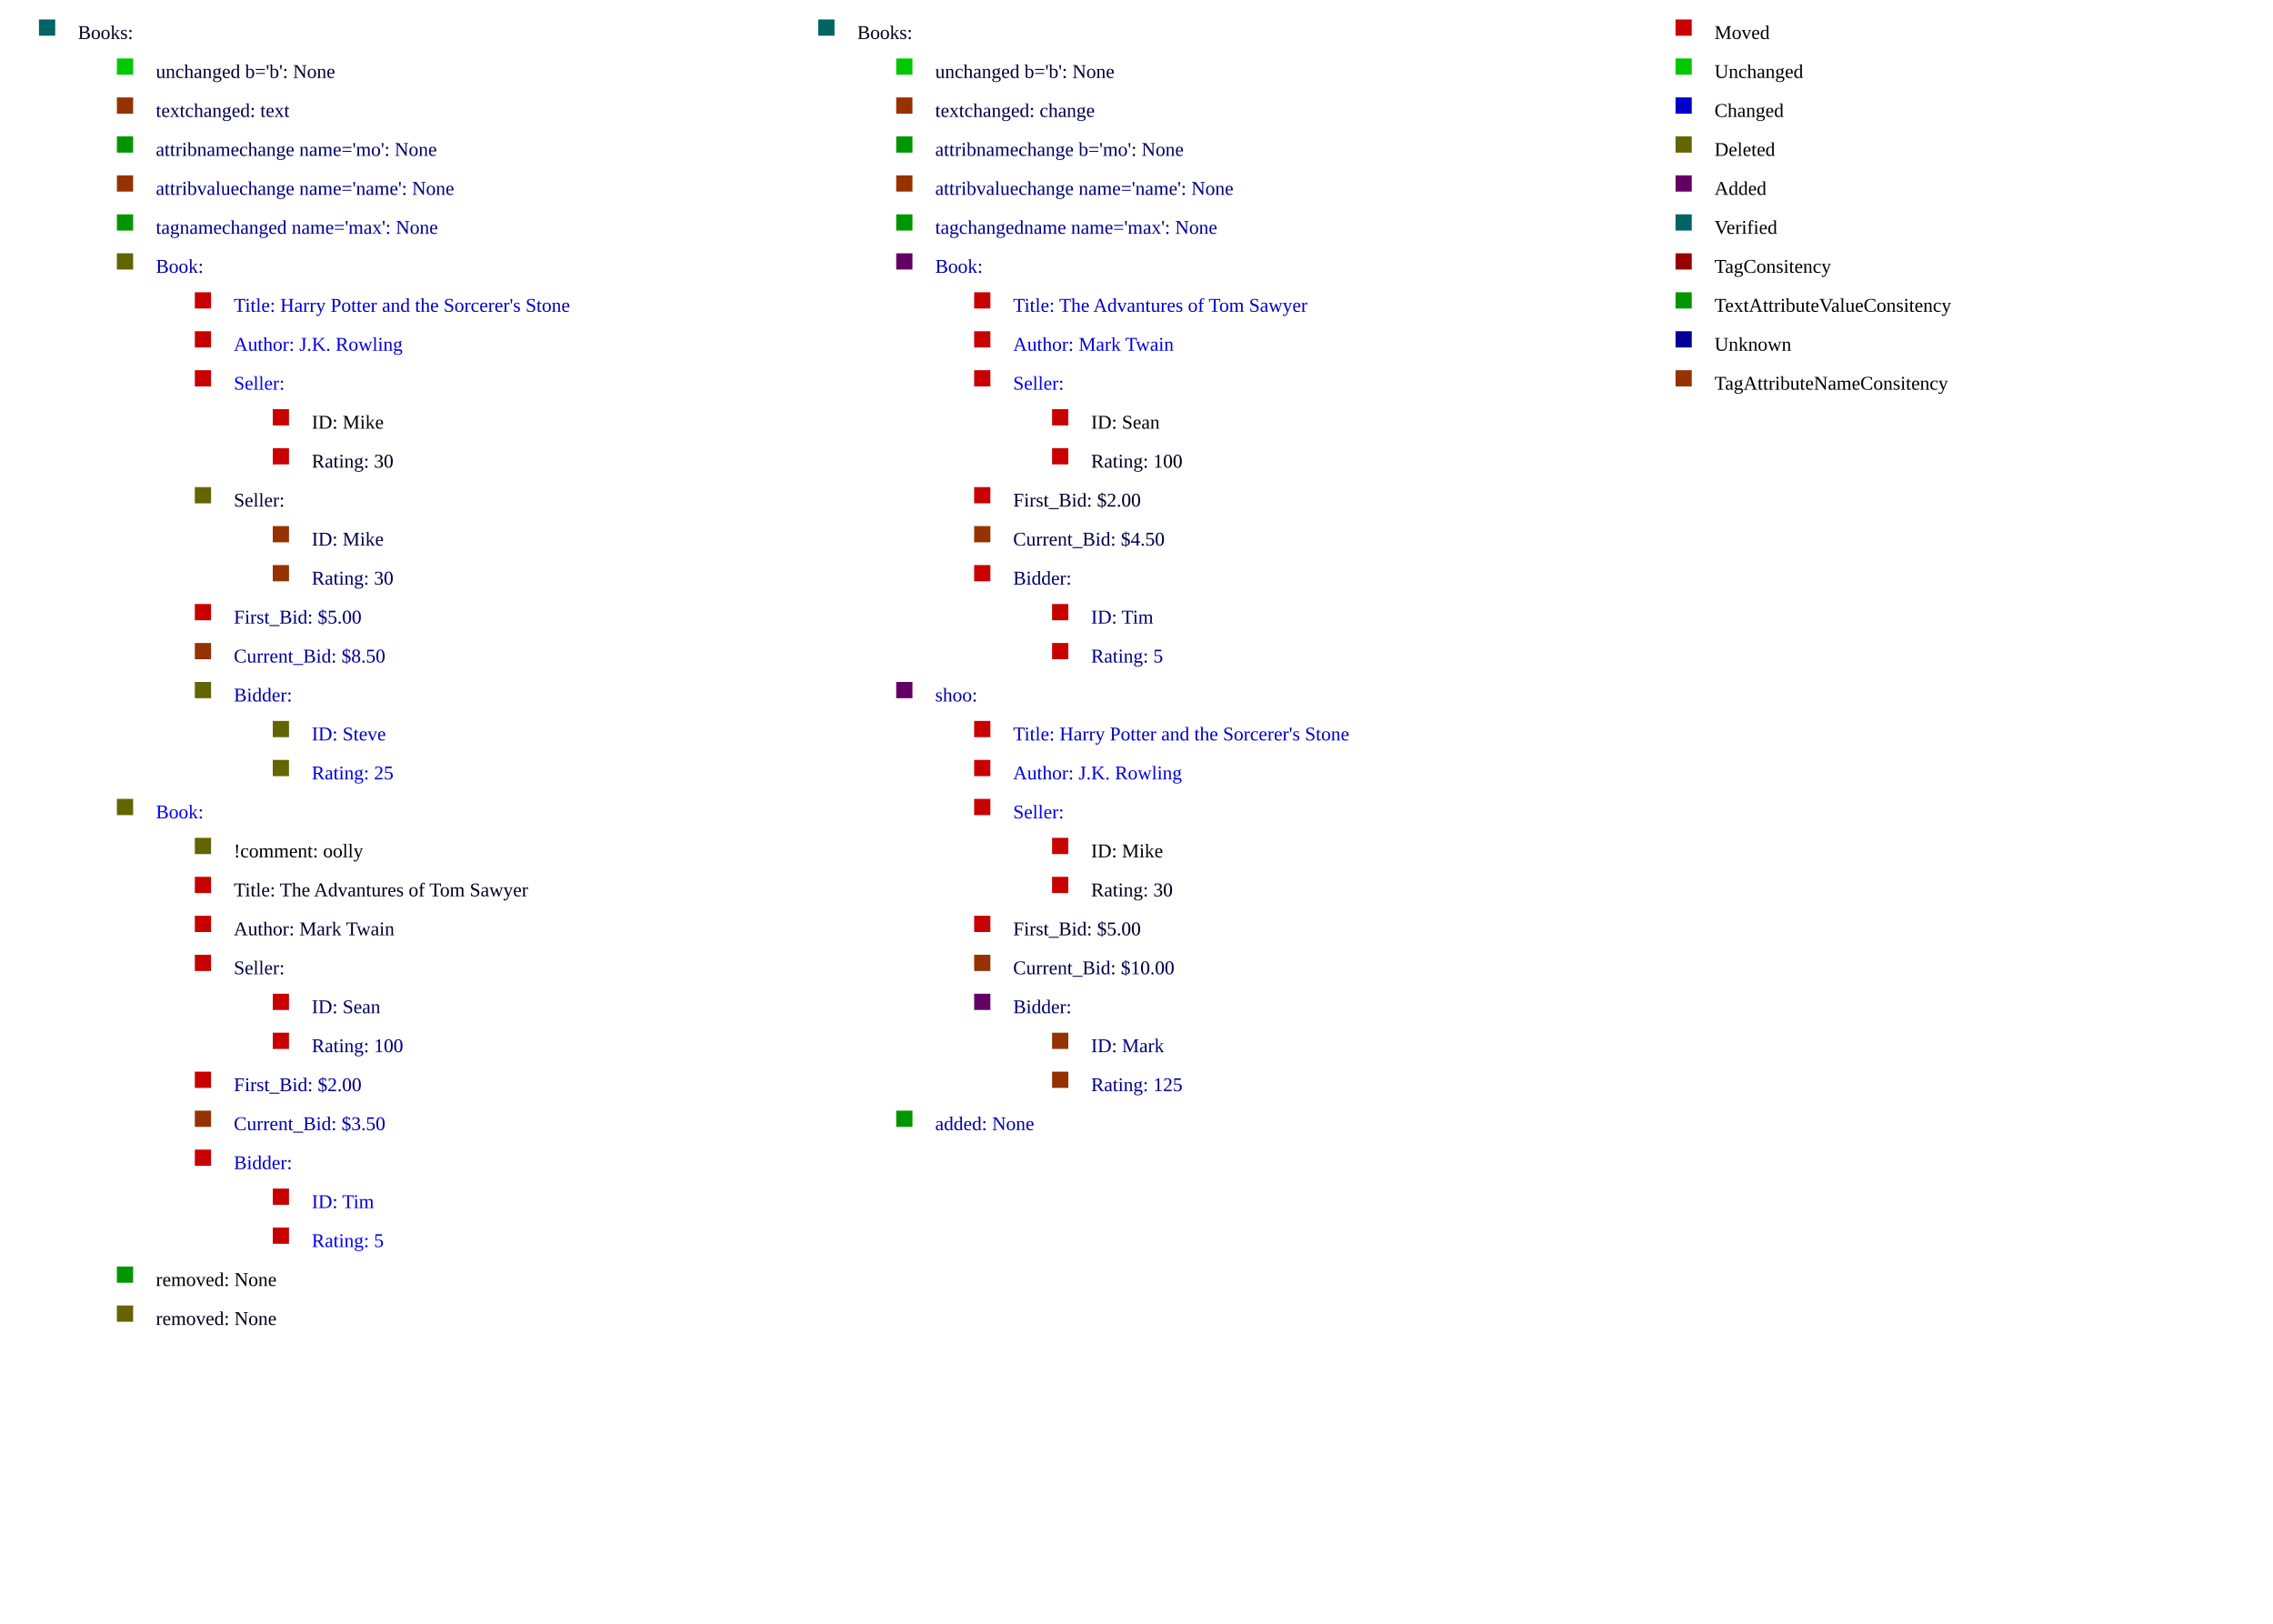
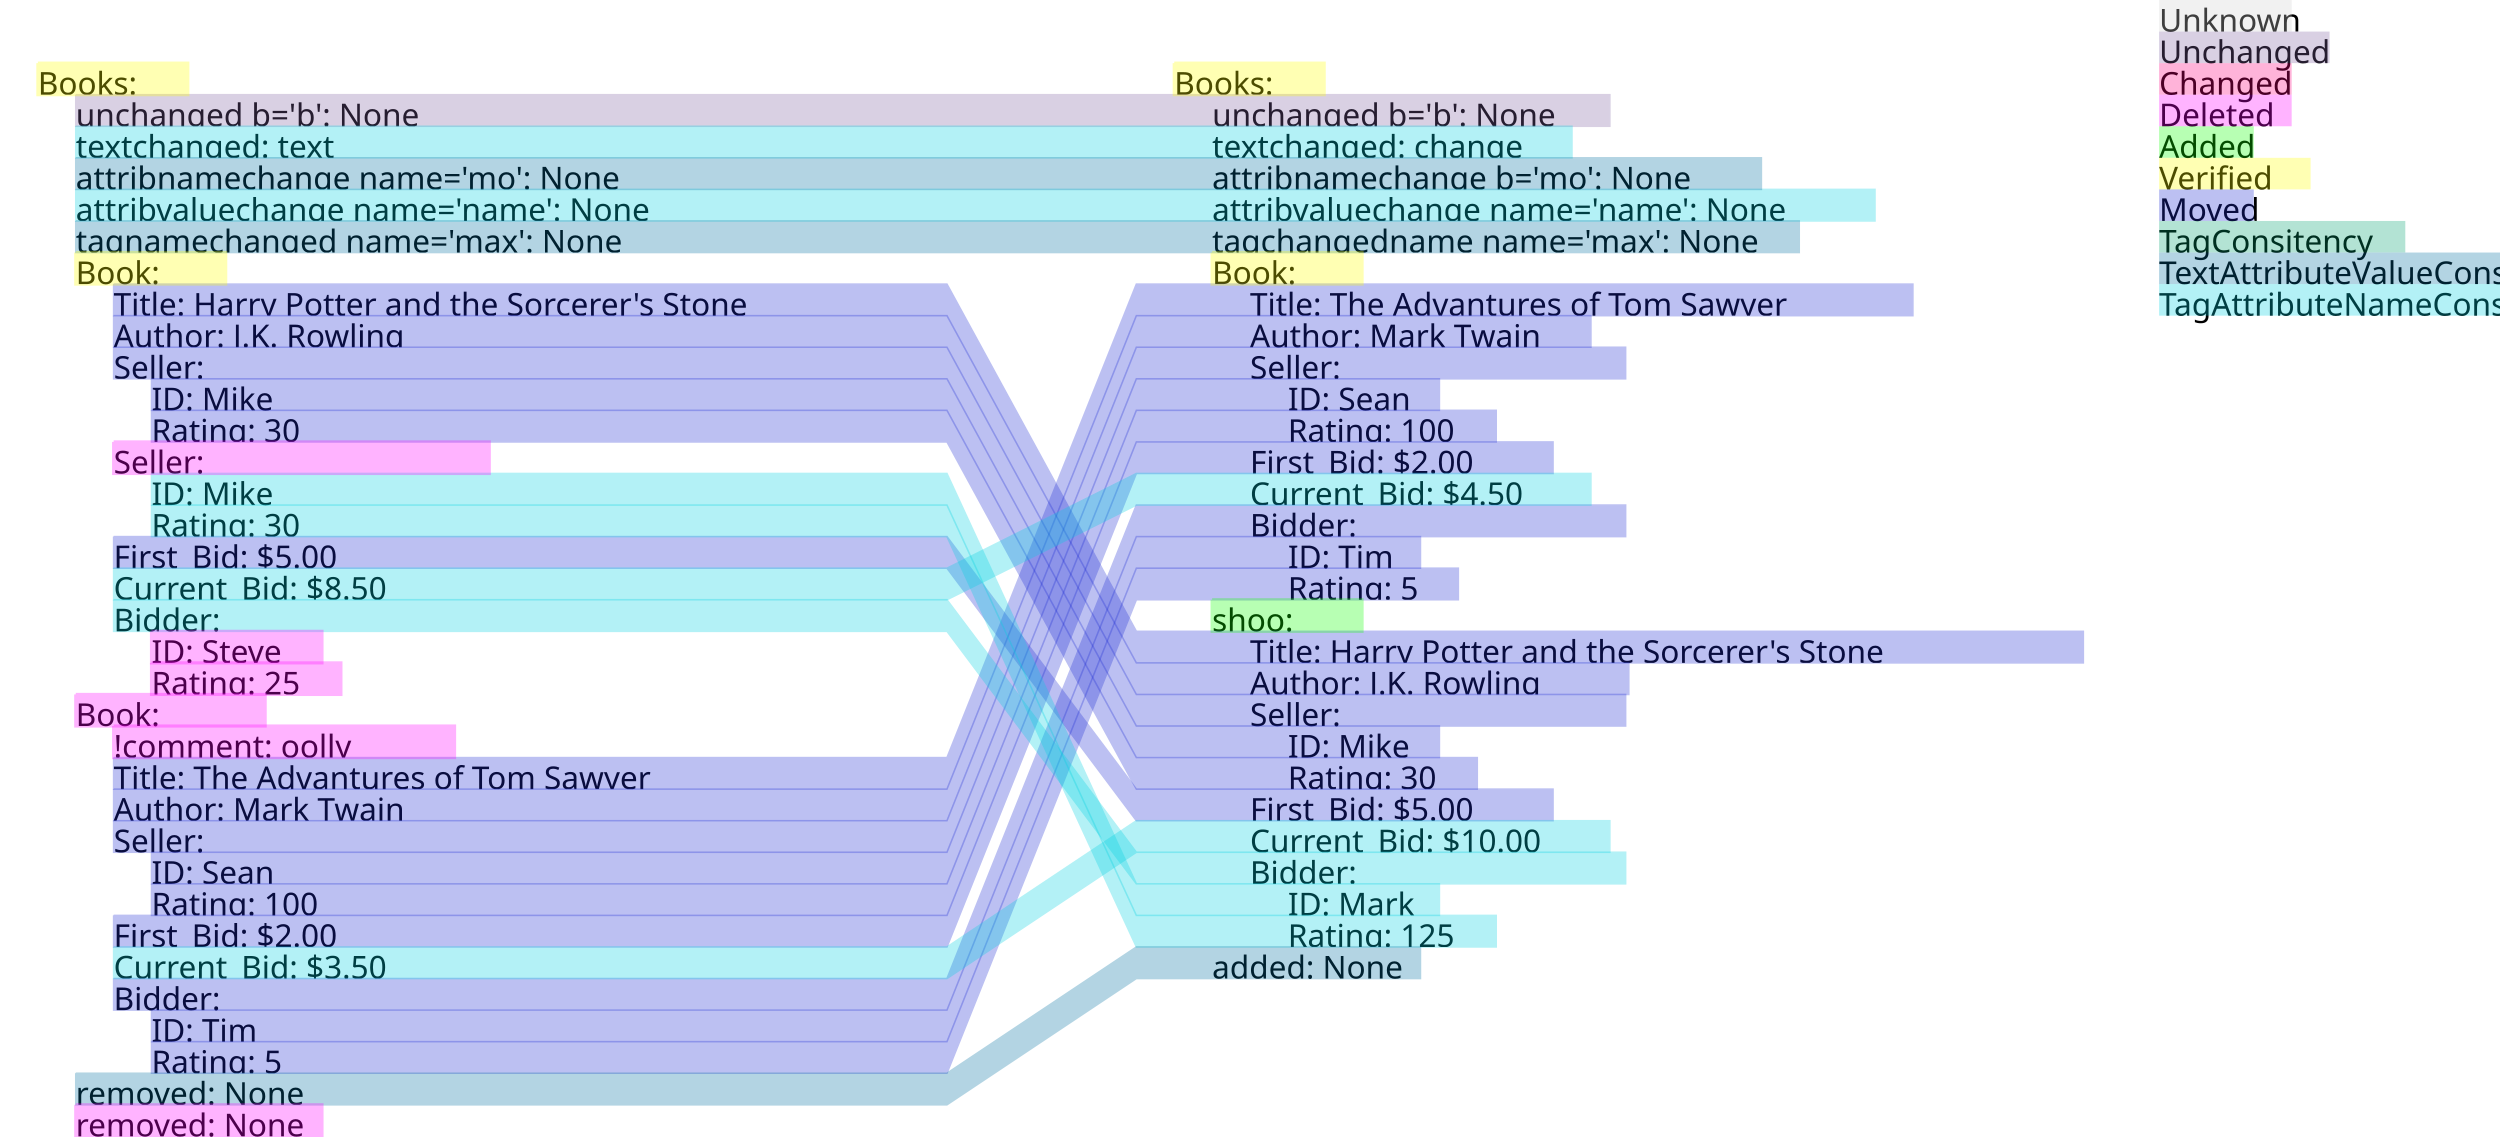
- <svg xmlns="http://www.w3.org/2000/svg" baseProfile="full" height="750" version="1.1" viewBox="0,0,350,250" width="1050">
+ <svg xmlns="http://www.w3.org/2000/svg" baseProfile="full" height="360.0" version="1.1" viewBox="0,0,792.0,360.0" width="792.0">
  <defs />
-   <svg baseProfile="full" height="100%" version="1.1" width="100%">
+   <svg baseProfile="full" height="100%" version="1.1" width="100%" x="0" y="0">
    <defs />
-     <text fill="rgb(0,0,25)" font-size="25%" x="12.0" y="6.0">Books: 
- 	</text>
-     <text fill="rgb(0,0,50)" font-size="25%" x="24.0" y="12.0">unchanged b='b': None</text>
-     <text fill="rgb(0,0,75)" font-size="25%" x="24.0" y="18.0">textchanged: text</text>
-     <text fill="rgb(0,0,100)" font-size="25%" x="24.0" y="24.0">attribnamechange name='mo': None</text>
-     <text fill="rgb(0,0,125)" font-size="25%" x="24.0" y="30.0">attribvaluechange name='name': None</text>
-     <text fill="rgb(0,0,150)" font-size="25%" x="24.0" y="36.0">tagnamechanged name='max': None</text>
-     <text fill="rgb(0,0,175)" font-size="25%" x="24.0" y="42.0">Book: 
- 	</text>
-     <text fill="rgb(0,0,200)" font-size="25%" x="36.0" y="48.0">Title: Harry Potter and the Sorcerer's Stone</text>
-     <text fill="rgb(0,0,225)" font-size="25%" x="36.0" y="54.0">Author: J.K. Rowling</text>
-     <text fill="rgb(0,0,250)" font-size="25%" x="36.0" y="60.0">Seller: 
- 	    </text>
-     <text fill="rgb(0,0,0)" font-size="25%" x="48.0" y="66.0">ID: Mike</text>
-     <text fill="rgb(0,0,25)" font-size="25%" x="48.0" y="72.0">Rating: 30</text>
-     <text fill="rgb(0,0,50)" font-size="25%" x="36.0" y="78.0">Seller: 
- 	    </text>
-     <text fill="rgb(0,0,75)" font-size="25%" x="48.0" y="84.0">ID: Mike</text>
-     <text fill="rgb(0,0,100)" font-size="25%" x="48.0" y="90.0">Rating: 30</text>
-     <text fill="rgb(0,0,125)" font-size="25%" x="36.0" y="96.0">First_Bid: $5.00</text>
-     <text fill="rgb(0,0,150)" font-size="25%" x="36.0" y="102.0">Current_Bid: $8.50</text>
-     <text fill="rgb(0,0,175)" font-size="25%" x="36.0" y="108.0">Bidder: 
- 	    </text>
-     <text fill="rgb(0,0,200)" font-size="25%" x="48.0" y="114.0">ID: Steve</text>
-     <text fill="rgb(0,0,225)" font-size="25%" x="48.0" y="120.0">Rating: 25</text>
-     <text fill="rgb(0,0,250)" font-size="25%" x="24.0" y="126.0">Book: 
-     </text>
-     <text fill="rgb(0,0,0)" font-size="25%" x="36.0" y="132.0">!comment:  oolly  </text>
-     <text fill="rgb(0,0,25)" font-size="25%" x="36.0" y="138.0">Title: The Advantures of Tom Sawyer</text>
-     <text fill="rgb(0,0,50)" font-size="25%" x="36.0" y="144.0">Author: Mark Twain</text>
-     <text fill="rgb(0,0,75)" font-size="25%" x="36.0" y="150.0">Seller: 
- 	    </text>
-     <text fill="rgb(0,0,100)" font-size="25%" x="48.0" y="156.0">ID: Sean</text>
-     <text fill="rgb(0,0,125)" font-size="25%" x="48.0" y="162.0">Rating: 100</text>
-     <text fill="rgb(0,0,150)" font-size="25%" x="36.0" y="168.0">First_Bid: $2.00</text>
-     <text fill="rgb(0,0,175)" font-size="25%" x="36.0" y="174.0">Current_Bid: $3.50</text>
-     <text fill="rgb(0,0,200)" font-size="25%" x="36.0" y="180.0">Bidder: 
- 	    </text>
-     <text fill="rgb(0,0,225)" font-size="25%" x="48.0" y="186.0">ID: Tim</text>
-     <text fill="rgb(0,0,250)" font-size="25%" x="48.0" y="192.0">Rating: 5</text>
-     <text fill="rgb(0,0,0)" font-size="25%" x="24.0" y="198.0">removed: None</text>
-     <text fill="rgb(0,0,25)" font-size="25%" x="24.0" y="204.0">removed: None</text>
-     <rect fill="rgb(0,100,100)" height="2.5" width="2.5" x="6.0" y="3.0" />
-     <rect fill="rgb(0,200,0)" height="2.5" width="2.5" x="18.0" y="9.0" />
-     <rect fill="rgb(150,50,0)" height="2.5" width="2.5" x="18.0" y="15.0" />
-     <rect fill="rgb(0,150,0)" height="2.5" width="2.5" x="18.0" y="21.0" />
-     <rect fill="rgb(150,50,0)" height="2.5" width="2.5" x="18.0" y="27.0" />
-     <rect fill="rgb(0,150,0)" height="2.5" width="2.5" x="18.0" y="33.0" />
-     <rect fill="rgb(100,100,0)" height="2.5" width="2.5" x="18.0" y="39.0" />
-     <rect fill="rgb(200,0,0)" height="2.5" width="2.5" x="30.0" y="45.0" />
-     <rect fill="rgb(200,0,0)" height="2.5" width="2.5" x="30.0" y="51.0" />
-     <rect fill="rgb(200,0,0)" height="2.5" width="2.5" x="30.0" y="57.0" />
-     <rect fill="rgb(200,0,0)" height="2.5" width="2.5" x="42.0" y="63.0" />
-     <rect fill="rgb(200,0,0)" height="2.5" width="2.5" x="42.0" y="69.0" />
-     <rect fill="rgb(100,100,0)" height="2.5" width="2.5" x="30.0" y="75.0" />
-     <rect fill="rgb(150,50,0)" height="2.5" width="2.5" x="42.0" y="81.0" />
-     <rect fill="rgb(150,50,0)" height="2.5" width="2.5" x="42.0" y="87.0" />
-     <rect fill="rgb(200,0,0)" height="2.5" width="2.5" x="30.0" y="93.0" />
-     <rect fill="rgb(150,50,0)" height="2.5" width="2.5" x="30.0" y="99.0" />
-     <rect fill="rgb(100,100,0)" height="2.5" width="2.5" x="30.0" y="105.0" />
-     <rect fill="rgb(100,100,0)" height="2.5" width="2.5" x="42.0" y="111.0" />
-     <rect fill="rgb(100,100,0)" height="2.5" width="2.5" x="42.0" y="117.0" />
-     <rect fill="rgb(100,100,0)" height="2.5" width="2.5" x="18.0" y="123.0" />
-     <rect fill="rgb(100,100,0)" height="2.5" width="2.5" x="30.0" y="129.0" />
-     <rect fill="rgb(200,0,0)" height="2.5" width="2.5" x="30.0" y="135.0" />
-     <rect fill="rgb(200,0,0)" height="2.5" width="2.5" x="30.0" y="141.0" />
-     <rect fill="rgb(200,0,0)" height="2.5" width="2.5" x="30.0" y="147.0" />
-     <rect fill="rgb(200,0,0)" height="2.5" width="2.5" x="42.0" y="153.0" />
-     <rect fill="rgb(200,0,0)" height="2.5" width="2.5" x="42.0" y="159.0" />
-     <rect fill="rgb(200,0,0)" height="2.5" width="2.5" x="30.0" y="165.0" />
-     <rect fill="rgb(150,50,0)" height="2.5" width="2.5" x="30.0" y="171.0" />
-     <rect fill="rgb(200,0,0)" height="2.5" width="2.5" x="30.0" y="177.0" />
-     <rect fill="rgb(200,0,0)" height="2.5" width="2.5" x="42.0" y="183.0" />
-     <rect fill="rgb(200,0,0)" height="2.5" width="2.5" x="42.0" y="189.0" />
-     <rect fill="rgb(0,150,0)" height="2.5" width="2.5" x="18.0" y="195.0" />
-     <rect fill="rgb(100,100,0)" height="2.5" width="2.5" x="18.0" y="201.0" />
+     <svg height="10.0" viewBox="0,0,47.5,10.0" width="47.5" x="12.0" y="20.0">
+       <defs />
+       <text font-family="Lucida Console" font-size="10" x="0" y="0">
+         <tspan fill="black" x="0" y="10.0">Books: 
+ 	</tspan>
+       </text>
+     </svg>
+     <svg height="10.0" viewBox="0,0,126.0,10.0" width="126.0" x="24.0" y="30.0">
+       <defs />
+       <text font-family="Lucida Console" font-size="10" x="0" y="0">
+         <tspan fill="black" x="0" y="10.0">unchanged b='b': None</tspan>
+       </text>
+     </svg>
+     <svg height="10.0" viewBox="0,0,102.0,10.0" width="102.0" x="24.0" y="40.0">
+       <defs />
+       <text font-family="Lucida Console" font-size="10" x="0" y="0">
+         <tspan fill="black" x="0" y="10.0">textchanged: text</tspan>
+       </text>
+     </svg>
+     <svg height="10.0" viewBox="0,0,192.0,10.0" width="192.0" x="24.0" y="50.0">
+       <defs />
+       <text font-family="Lucida Console" font-size="10" x="0" y="0">
+         <tspan fill="black" x="0" y="10.0">attribnamechange name='mo': None</tspan>
+       </text>
+     </svg>
+     <svg height="10.0" viewBox="0,0,210.0,10.0" width="210.0" x="24.0" y="60.0">
+       <defs />
+       <text font-family="Lucida Console" font-size="10" x="0" y="0">
+         <tspan fill="black" x="0" y="10.0">attribvaluechange name='name': None</tspan>
+       </text>
+     </svg>
+     <svg height="10.0" viewBox="0,0,186.0,10.0" width="186.0" x="24.0" y="70.0">
+       <defs />
+       <text font-family="Lucida Console" font-size="10" x="0" y="0">
+         <tspan fill="black" x="0" y="10.0">tagnamechanged name='max': None</tspan>
+       </text>
+     </svg>
+     <svg height="10.0" viewBox="0,0,47.5,10.0" width="47.5" x="24.0" y="80.0">
+       <defs />
+       <text font-family="Lucida Console" font-size="10" x="0" y="0">
+         <tspan fill="black" x="0" y="10.0">Book: 
+ 	</tspan>
+       </text>
+     </svg>
+     <svg height="10.0" viewBox="0,0,264.0,10.0" width="264.0" x="36.0" y="90.0">
+       <defs />
+       <text font-family="Lucida Console" font-size="10" x="0" y="0">
+         <tspan fill="black" x="0" y="10.0">Title: Harry Potter and the Sorcerer's Stone</tspan>
+       </text>
+     </svg>
+     <svg height="10.0" viewBox="0,0,120.0,10.0" width="120.0" x="36.0" y="100.0">
+       <defs />
+       <text font-family="Lucida Console" font-size="10" x="0" y="0">
+         <tspan fill="black" x="0" y="10.0">Author: J.K. Rowling</tspan>
+       </text>
+     </svg>
+     <svg height="10.0" viewBox="0,0,119.0,10.0" width="119.0" x="36.0" y="110.0">
+       <defs />
+       <text font-family="Lucida Console" font-size="10" x="0" y="0">
+         <tspan fill="black" x="0" y="10.0">Seller: 
+ 	    </tspan>
+       </text>
+     </svg>
+     <svg height="10.0" viewBox="0,0,48.0,10.0" width="48.0" x="48.0" y="120.0">
+       <defs />
+       <text font-family="Lucida Console" font-size="10" x="0" y="0">
+         <tspan fill="black" x="0" y="10.0">ID: Mike</tspan>
+       </text>
+     </svg>
+     <svg height="10.0" viewBox="0,0,60.0,10.0" width="60.0" x="48.0" y="130.0">
+       <defs />
+       <text font-family="Lucida Console" font-size="10" x="0" y="0">
+         <tspan fill="black" x="0" y="10.0">Rating: 30</tspan>
+       </text>
+     </svg>
+     <svg height="10.0" viewBox="0,0,119.0,10.0" width="119.0" x="36.0" y="140.0">
+       <defs />
+       <text font-family="Lucida Console" font-size="10" x="0" y="0">
+         <tspan fill="black" x="0" y="10.0">Seller: 
+ 	    </tspan>
+       </text>
+     </svg>
+     <svg height="10.0" viewBox="0,0,48.0,10.0" width="48.0" x="48.0" y="150.0">
+       <defs />
+       <text font-family="Lucida Console" font-size="10" x="0" y="0">
+         <tspan fill="black" x="0" y="10.0">ID: Mike</tspan>
+       </text>
+     </svg>
+     <svg height="10.0" viewBox="0,0,60.0,10.0" width="60.0" x="48.0" y="160.0">
+       <defs />
+       <text font-family="Lucida Console" font-size="10" x="0" y="0">
+         <tspan fill="black" x="0" y="10.0">Rating: 30</tspan>
+       </text>
+     </svg>
+     <svg height="10.0" viewBox="0,0,96.0,10.0" width="96.0" x="36.0" y="170.0">
+       <defs />
+       <text font-family="Lucida Console" font-size="10" x="0" y="0">
+         <tspan fill="black" x="0" y="10.0">First_Bid: $5.00</tspan>
+       </text>
+     </svg>
+     <svg height="10.0" viewBox="0,0,108.0,10.0" width="108.0" x="36.0" y="180.0">
+       <defs />
+       <text font-family="Lucida Console" font-size="10" x="0" y="0">
+         <tspan fill="black" x="0" y="10.0">Current_Bid: $8.50</tspan>
+       </text>
+     </svg>
+     <svg height="10.0" viewBox="0,0,119.0,10.0" width="119.0" x="36.0" y="190.0">
+       <defs />
+       <text font-family="Lucida Console" font-size="10" x="0" y="0">
+         <tspan fill="black" x="0" y="10.0">Bidder: 
+ 	    </tspan>
+       </text>
+     </svg>
+     <svg height="10.0" viewBox="0,0,54.0,10.0" width="54.0" x="48.0" y="200.0">
+       <defs />
+       <text font-family="Lucida Console" font-size="10" x="0" y="0">
+         <tspan fill="black" x="0" y="10.0">ID: Steve</tspan>
+       </text>
+     </svg>
+     <svg height="10.0" viewBox="0,0,60.0,10.0" width="60.0" x="48.0" y="210.0">
+       <defs />
+       <text font-family="Lucida Console" font-size="10" x="0" y="0">
+         <tspan fill="black" x="0" y="10.0">Rating: 25</tspan>
+       </text>
+     </svg>
+     <svg height="10.0" viewBox="0,0,60.0,10.0" width="60.0" x="24.0" y="220.0">
+       <defs />
+       <text font-family="Lucida Console" font-size="10" x="0" y="0">
+         <tspan fill="black" x="0" y="10.0">Book: 
+     </tspan>
+       </text>
+     </svg>
+     <svg height="10.0" viewBox="0,0,108.0,10.0" width="108.0" x="36.0" y="230.0">
+       <defs />
+       <text font-family="Lucida Console" font-size="10" x="0" y="0">
+         <tspan fill="black" x="0" y="10.0">!comment:  oolly  </tspan>
+       </text>
+     </svg>
+     <svg height="10.0" viewBox="0,0,210.0,10.0" width="210.0" x="36.0" y="240.0">
+       <defs />
+       <text font-family="Lucida Console" font-size="10" x="0" y="0">
+         <tspan fill="black" x="0" y="10.0">Title: The Advantures of Tom Sawyer</tspan>
+       </text>
+     </svg>
+     <svg height="10.0" viewBox="0,0,108.0,10.0" width="108.0" x="36.0" y="250.0">
+       <defs />
+       <text font-family="Lucida Console" font-size="10" x="0" y="0">
+         <tspan fill="black" x="0" y="10.0">Author: Mark Twain</tspan>
+       </text>
+     </svg>
+     <svg height="10.0" viewBox="0,0,119.0,10.0" width="119.0" x="36.0" y="260.0">
+       <defs />
+       <text font-family="Lucida Console" font-size="10" x="0" y="0">
+         <tspan fill="black" x="0" y="10.0">Seller: 
+ 	    </tspan>
+       </text>
+     </svg>
+     <svg height="10.0" viewBox="0,0,48.0,10.0" width="48.0" x="48.0" y="270.0">
+       <defs />
+       <text font-family="Lucida Console" font-size="10" x="0" y="0">
+         <tspan fill="black" x="0" y="10.0">ID: Sean</tspan>
+       </text>
+     </svg>
+     <svg height="10.0" viewBox="0,0,66.0,10.0" width="66.0" x="48.0" y="280.0">
+       <defs />
+       <text font-family="Lucida Console" font-size="10" x="0" y="0">
+         <tspan fill="black" x="0" y="10.0">Rating: 100</tspan>
+       </text>
+     </svg>
+     <svg height="10.0" viewBox="0,0,96.0,10.0" width="96.0" x="36.0" y="290.0">
+       <defs />
+       <text font-family="Lucida Console" font-size="10" x="0" y="0">
+         <tspan fill="black" x="0" y="10.0">First_Bid: $2.00</tspan>
+       </text>
+     </svg>
+     <svg height="10.0" viewBox="0,0,108.0,10.0" width="108.0" x="36.0" y="300.0">
+       <defs />
+       <text font-family="Lucida Console" font-size="10" x="0" y="0">
+         <tspan fill="black" x="0" y="10.0">Current_Bid: $3.50</tspan>
+       </text>
+     </svg>
+     <svg height="10.0" viewBox="0,0,119.0,10.0" width="119.0" x="36.0" y="310.0">
+       <defs />
+       <text font-family="Lucida Console" font-size="10" x="0" y="0">
+         <tspan fill="black" x="0" y="10.0">Bidder: 
+ 	    </tspan>
+       </text>
+     </svg>
+     <svg height="10.0" viewBox="0,0,42.0,10.0" width="42.0" x="48.0" y="320.0">
+       <defs />
+       <text font-family="Lucida Console" font-size="10" x="0" y="0">
+         <tspan fill="black" x="0" y="10.0">ID: Tim</tspan>
+       </text>
+     </svg>
+     <svg height="10.0" viewBox="0,0,54.0,10.0" width="54.0" x="48.0" y="330.0">
+       <defs />
+       <text font-family="Lucida Console" font-size="10" x="0" y="0">
+         <tspan fill="black" x="0" y="10.0">Rating: 5</tspan>
+       </text>
+     </svg>
+     <svg height="10.0" viewBox="0,0,78.0,10.0" width="78.0" x="24.0" y="340.0">
+       <defs />
+       <text font-family="Lucida Console" font-size="10" x="0" y="0">
+         <tspan fill="black" x="0" y="10.0">removed: None</tspan>
+       </text>
+     </svg>
+     <svg height="10.0" viewBox="0,0,78.0,10.0" width="78.0" x="24.0" y="350.0">
+       <defs />
+       <text font-family="Lucida Console" font-size="10" x="0" y="0">
+         <tspan fill="black" x="0" y="10.0">removed: None</tspan>
+       </text>
+     </svg>
  </svg>
-   <svg baseProfile="full" height="100%" version="1.1" width="100%" x="120.0" y="0">
+   <svg baseProfile="full" height="100%" version="1.1" width="100%" x="360.0" y="0">
    <defs />
-     <text fill="rgb(0,0,25)" font-size="25%" x="12.0" y="6.0">Books: 
- 	</text>
-     <text fill="rgb(0,0,50)" font-size="25%" x="24.0" y="12.0">unchanged b='b': None</text>
-     <text fill="rgb(0,0,75)" font-size="25%" x="24.0" y="18.0">textchanged: change</text>
-     <text fill="rgb(0,0,100)" font-size="25%" x="24.0" y="24.0">attribnamechange b='mo': None</text>
-     <text fill="rgb(0,0,125)" font-size="25%" x="24.0" y="30.0">attribvaluechange name='name': None</text>
-     <text fill="rgb(0,0,150)" font-size="25%" x="24.0" y="36.0">tagchangedname name='max': None</text>
-     <text fill="rgb(0,0,175)" font-size="25%" x="24.0" y="42.0">Book: 
- 	</text>
-     <text fill="rgb(0,0,200)" font-size="25%" x="36.0" y="48.0">Title: The Advantures of Tom Sawyer</text>
-     <text fill="rgb(0,0,225)" font-size="25%" x="36.0" y="54.0">Author: Mark Twain</text>
-     <text fill="rgb(0,0,250)" font-size="25%" x="36.0" y="60.0">Seller: 
- 	    </text>
-     <text fill="rgb(0,0,0)" font-size="25%" x="48.0" y="66.0">ID: Sean</text>
-     <text fill="rgb(0,0,25)" font-size="25%" x="48.0" y="72.0">Rating: 100</text>
-     <text fill="rgb(0,0,50)" font-size="25%" x="36.0" y="78.0">First_Bid: $2.00</text>
-     <text fill="rgb(0,0,75)" font-size="25%" x="36.0" y="84.0">Current_Bid: $4.50</text>
-     <text fill="rgb(0,0,100)" font-size="25%" x="36.0" y="90.0">Bidder: 
- 	    </text>
-     <text fill="rgb(0,0,125)" font-size="25%" x="48.0" y="96.0">ID: Tim</text>
-     <text fill="rgb(0,0,150)" font-size="25%" x="48.0" y="102.0">Rating: 5</text>
-     <text fill="rgb(0,0,175)" font-size="25%" x="24.0" y="108.0">shoo: 
- 	</text>
-     <text fill="rgb(0,0,200)" font-size="25%" x="36.0" y="114.0">Title: Harry Potter and the Sorcerer's Stone</text>
-     <text fill="rgb(0,0,225)" font-size="25%" x="36.0" y="120.0">Author: J.K. Rowling</text>
-     <text fill="rgb(0,0,250)" font-size="25%" x="36.0" y="126.0">Seller: 
- 	    </text>
-     <text fill="rgb(0,0,0)" font-size="25%" x="48.0" y="132.0">ID: Mike</text>
-     <text fill="rgb(0,0,25)" font-size="25%" x="48.0" y="138.0">Rating: 30</text>
-     <text fill="rgb(0,0,50)" font-size="25%" x="36.0" y="144.0">First_Bid: $5.00</text>
-     <text fill="rgb(0,0,75)" font-size="25%" x="36.0" y="150.0">Current_Bid: $10.00</text>
-     <text fill="rgb(0,0,100)" font-size="25%" x="36.0" y="156.0">Bidder: 
- 	    </text>
-     <text fill="rgb(0,0,125)" font-size="25%" x="48.0" y="162.0">ID: Mark</text>
-     <text fill="rgb(0,0,150)" font-size="25%" x="48.0" y="168.0">Rating: 125</text>
-     <text fill="rgb(0,0,175)" font-size="25%" x="24.0" y="174.0">added: None</text>
-     <rect fill="rgb(0,100,100)" height="2.5" width="2.5" x="6.0" y="3.0" />
-     <rect fill="rgb(0,200,0)" height="2.5" width="2.5" x="18.0" y="9.0" />
-     <rect fill="rgb(150,50,0)" height="2.5" width="2.5" x="18.0" y="15.0" />
-     <rect fill="rgb(0,150,0)" height="2.5" width="2.5" x="18.0" y="21.0" />
-     <rect fill="rgb(150,50,0)" height="2.5" width="2.5" x="18.0" y="27.0" />
-     <rect fill="rgb(0,150,0)" height="2.5" width="2.5" x="18.0" y="33.0" />
-     <rect fill="rgb(100,0,100)" height="2.5" width="2.5" x="18.0" y="39.0" />
-     <rect fill="rgb(200,0,0)" height="2.5" width="2.5" x="30.0" y="45.0" />
-     <rect fill="rgb(200,0,0)" height="2.5" width="2.5" x="30.0" y="51.0" />
-     <rect fill="rgb(200,0,0)" height="2.5" width="2.5" x="30.0" y="57.0" />
-     <rect fill="rgb(200,0,0)" height="2.5" width="2.5" x="42.0" y="63.0" />
-     <rect fill="rgb(200,0,0)" height="2.5" width="2.5" x="42.0" y="69.0" />
-     <rect fill="rgb(200,0,0)" height="2.5" width="2.5" x="30.0" y="75.0" />
-     <rect fill="rgb(150,50,0)" height="2.5" width="2.5" x="30.0" y="81.0" />
-     <rect fill="rgb(200,0,0)" height="2.5" width="2.5" x="30.0" y="87.0" />
-     <rect fill="rgb(200,0,0)" height="2.5" width="2.5" x="42.0" y="93.0" />
-     <rect fill="rgb(200,0,0)" height="2.5" width="2.5" x="42.0" y="99.0" />
-     <rect fill="rgb(100,0,100)" height="2.5" width="2.5" x="18.0" y="105.0" />
-     <rect fill="rgb(200,0,0)" height="2.5" width="2.5" x="30.0" y="111.0" />
-     <rect fill="rgb(200,0,0)" height="2.5" width="2.5" x="30.0" y="117.0" />
-     <rect fill="rgb(200,0,0)" height="2.5" width="2.5" x="30.0" y="123.0" />
-     <rect fill="rgb(200,0,0)" height="2.5" width="2.5" x="42.0" y="129.0" />
-     <rect fill="rgb(200,0,0)" height="2.5" width="2.5" x="42.0" y="135.0" />
-     <rect fill="rgb(200,0,0)" height="2.5" width="2.5" x="30.0" y="141.0" />
-     <rect fill="rgb(150,50,0)" height="2.5" width="2.5" x="30.0" y="147.0" />
-     <rect fill="rgb(100,0,100)" height="2.5" width="2.5" x="30.0" y="153.0" />
-     <rect fill="rgb(150,50,0)" height="2.5" width="2.5" x="42.0" y="159.0" />
-     <rect fill="rgb(150,50,0)" height="2.5" width="2.5" x="42.0" y="165.0" />
-     <rect fill="rgb(0,150,0)" height="2.5" width="2.5" x="18.0" y="171.0" />
+     <svg height="10.0" viewBox="0,0,47.5,10.0" width="47.5" x="12.0" y="20.0">
+       <defs />
+       <text font-family="Lucida Console" font-size="10" x="0" y="0">
+         <tspan fill="black" x="0" y="10.0">Books: 
+ 	</tspan>
+       </text>
+     </svg>
+     <svg height="10.0" viewBox="0,0,126.0,10.0" width="126.0" x="24.0" y="30.0">
+       <defs />
+       <text font-family="Lucida Console" font-size="10" x="0" y="0">
+         <tspan fill="black" x="0" y="10.0">unchanged b='b': None</tspan>
+       </text>
+     </svg>
+     <svg height="10.0" viewBox="0,0,114.0,10.0" width="114.0" x="24.0" y="40.0">
+       <defs />
+       <text font-family="Lucida Console" font-size="10" x="0" y="0">
+         <tspan fill="black" x="0" y="10.0">textchanged: change</tspan>
+       </text>
+     </svg>
+     <svg height="10.0" viewBox="0,0,174.0,10.0" width="174.0" x="24.0" y="50.0">
+       <defs />
+       <text font-family="Lucida Console" font-size="10" x="0" y="0">
+         <tspan fill="black" x="0" y="10.0">attribnamechange b='mo': None</tspan>
+       </text>
+     </svg>
+     <svg height="10.0" viewBox="0,0,210.0,10.0" width="210.0" x="24.0" y="60.0">
+       <defs />
+       <text font-family="Lucida Console" font-size="10" x="0" y="0">
+         <tspan fill="black" x="0" y="10.0">attribvaluechange name='name': None</tspan>
+       </text>
+     </svg>
+     <svg height="10.0" viewBox="0,0,186.0,10.0" width="186.0" x="24.0" y="70.0">
+       <defs />
+       <text font-family="Lucida Console" font-size="10" x="0" y="0">
+         <tspan fill="black" x="0" y="10.0">tagchangedname name='max': None</tspan>
+       </text>
+     </svg>
+     <svg height="10.0" viewBox="0,0,47.5,10.0" width="47.5" x="24.0" y="80.0">
+       <defs />
+       <text font-family="Lucida Console" font-size="10" x="0" y="0">
+         <tspan fill="black" x="0" y="10.0">Book: 
+ 	</tspan>
+       </text>
+     </svg>
+     <svg height="10.0" viewBox="0,0,210.0,10.0" width="210.0" x="36.0" y="90.0">
+       <defs />
+       <text font-family="Lucida Console" font-size="10" x="0" y="0">
+         <tspan fill="black" x="0" y="10.0">Title: The Advantures of Tom Sawyer</tspan>
+       </text>
+     </svg>
+     <svg height="10.0" viewBox="0,0,108.0,10.0" width="108.0" x="36.0" y="100.0">
+       <defs />
+       <text font-family="Lucida Console" font-size="10" x="0" y="0">
+         <tspan fill="black" x="0" y="10.0">Author: Mark Twain</tspan>
+       </text>
+     </svg>
+     <svg height="10.0" viewBox="0,0,119.0,10.0" width="119.0" x="36.0" y="110.0">
+       <defs />
+       <text font-family="Lucida Console" font-size="10" x="0" y="0">
+         <tspan fill="black" x="0" y="10.0">Seller: 
+ 	    </tspan>
+       </text>
+     </svg>
+     <svg height="10.0" viewBox="0,0,48.0,10.0" width="48.0" x="48.0" y="120.0">
+       <defs />
+       <text font-family="Lucida Console" font-size="10" x="0" y="0">
+         <tspan fill="black" x="0" y="10.0">ID: Sean</tspan>
+       </text>
+     </svg>
+     <svg height="10.0" viewBox="0,0,66.0,10.0" width="66.0" x="48.0" y="130.0">
+       <defs />
+       <text font-family="Lucida Console" font-size="10" x="0" y="0">
+         <tspan fill="black" x="0" y="10.0">Rating: 100</tspan>
+       </text>
+     </svg>
+     <svg height="10.0" viewBox="0,0,96.0,10.0" width="96.0" x="36.0" y="140.0">
+       <defs />
+       <text font-family="Lucida Console" font-size="10" x="0" y="0">
+         <tspan fill="black" x="0" y="10.0">First_Bid: $2.00</tspan>
+       </text>
+     </svg>
+     <svg height="10.0" viewBox="0,0,108.0,10.0" width="108.0" x="36.0" y="150.0">
+       <defs />
+       <text font-family="Lucida Console" font-size="10" x="0" y="0">
+         <tspan fill="black" x="0" y="10.0">Current_Bid: $4.50</tspan>
+       </text>
+     </svg>
+     <svg height="10.0" viewBox="0,0,119.0,10.0" width="119.0" x="36.0" y="160.0">
+       <defs />
+       <text font-family="Lucida Console" font-size="10" x="0" y="0">
+         <tspan fill="black" x="0" y="10.0">Bidder: 
+ 	    </tspan>
+       </text>
+     </svg>
+     <svg height="10.0" viewBox="0,0,42.0,10.0" width="42.0" x="48.0" y="170.0">
+       <defs />
+       <text font-family="Lucida Console" font-size="10" x="0" y="0">
+         <tspan fill="black" x="0" y="10.0">ID: Tim</tspan>
+       </text>
+     </svg>
+     <svg height="10.0" viewBox="0,0,54.0,10.0" width="54.0" x="48.0" y="180.0">
+       <defs />
+       <text font-family="Lucida Console" font-size="10" x="0" y="0">
+         <tspan fill="black" x="0" y="10.0">Rating: 5</tspan>
+       </text>
+     </svg>
+     <svg height="10.0" viewBox="0,0,47.5,10.0" width="47.5" x="24.0" y="190.0">
+       <defs />
+       <text font-family="Lucida Console" font-size="10" x="0" y="0">
+         <tspan fill="black" x="0" y="10.0">shoo: 
+ 	</tspan>
+       </text>
+     </svg>
+     <svg height="10.0" viewBox="0,0,264.0,10.0" width="264.0" x="36.0" y="200.0">
+       <defs />
+       <text font-family="Lucida Console" font-size="10" x="0" y="0">
+         <tspan fill="black" x="0" y="10.0">Title: Harry Potter and the Sorcerer's Stone</tspan>
+       </text>
+     </svg>
+     <svg height="10.0" viewBox="0,0,120.0,10.0" width="120.0" x="36.0" y="210.0">
+       <defs />
+       <text font-family="Lucida Console" font-size="10" x="0" y="0">
+         <tspan fill="black" x="0" y="10.0">Author: J.K. Rowling</tspan>
+       </text>
+     </svg>
+     <svg height="10.0" viewBox="0,0,119.0,10.0" width="119.0" x="36.0" y="220.0">
+       <defs />
+       <text font-family="Lucida Console" font-size="10" x="0" y="0">
+         <tspan fill="black" x="0" y="10.0">Seller: 
+ 	    </tspan>
+       </text>
+     </svg>
+     <svg height="10.0" viewBox="0,0,48.0,10.0" width="48.0" x="48.0" y="230.0">
+       <defs />
+       <text font-family="Lucida Console" font-size="10" x="0" y="0">
+         <tspan fill="black" x="0" y="10.0">ID: Mike</tspan>
+       </text>
+     </svg>
+     <svg height="10.0" viewBox="0,0,60.0,10.0" width="60.0" x="48.0" y="240.0">
+       <defs />
+       <text font-family="Lucida Console" font-size="10" x="0" y="0">
+         <tspan fill="black" x="0" y="10.0">Rating: 30</tspan>
+       </text>
+     </svg>
+     <svg height="10.0" viewBox="0,0,96.0,10.0" width="96.0" x="36.0" y="250.0">
+       <defs />
+       <text font-family="Lucida Console" font-size="10" x="0" y="0">
+         <tspan fill="black" x="0" y="10.0">First_Bid: $5.00</tspan>
+       </text>
+     </svg>
+     <svg height="10.0" viewBox="0,0,114.0,10.0" width="114.0" x="36.0" y="260.0">
+       <defs />
+       <text font-family="Lucida Console" font-size="10" x="0" y="0">
+         <tspan fill="black" x="0" y="10.0">Current_Bid: $10.00</tspan>
+       </text>
+     </svg>
+     <svg height="10.0" viewBox="0,0,119.0,10.0" width="119.0" x="36.0" y="270.0">
+       <defs />
+       <text font-family="Lucida Console" font-size="10" x="0" y="0">
+         <tspan fill="black" x="0" y="10.0">Bidder: 
+ 	    </tspan>
+       </text>
+     </svg>
+     <svg height="10.0" viewBox="0,0,48.0,10.0" width="48.0" x="48.0" y="280.0">
+       <defs />
+       <text font-family="Lucida Console" font-size="10" x="0" y="0">
+         <tspan fill="black" x="0" y="10.0">ID: Mark</tspan>
+       </text>
+     </svg>
+     <svg height="10.0" viewBox="0,0,66.0,10.0" width="66.0" x="48.0" y="290.0">
+       <defs />
+       <text font-family="Lucida Console" font-size="10" x="0" y="0">
+         <tspan fill="black" x="0" y="10.0">Rating: 125</tspan>
+       </text>
+     </svg>
+     <svg height="10.0" viewBox="0,0,66.0,10.0" width="66.0" x="24.0" y="300.0">
+       <defs />
+       <text font-family="Lucida Console" font-size="10" x="0" y="0">
+         <tspan fill="black" x="0" y="10.0">added: None</tspan>
+       </text>
+     </svg>
  </svg>
-   <svg baseProfile="full" height="100%" version="1.1" width="100%" x="240.0" y="0">
+   <svg baseProfile="full" height="100%" version="1.1" width="100%" x="660.0" y="0">
    <defs />
-     <text fill="rgb(0,0,0)" font-size="25%" x="24.0" y="6.0">Moved</text>
-     <rect fill="rgb(200,0,0)" height="2.5" width="2.5" x="18.0" y="3.0" />
-     <text fill="rgb(0,0,0)" font-size="25%" x="24.0" y="12.0">Unchanged</text>
-     <rect fill="rgb(0,200,0)" height="2.5" width="2.5" x="18.0" y="9.0" />
-     <text fill="rgb(0,0,0)" font-size="25%" x="24.0" y="18.0">Changed</text>
-     <rect fill="rgb(0,0,200)" height="2.5" width="2.5" x="18.0" y="15.0" />
-     <text fill="rgb(0,0,0)" font-size="25%" x="24.0" y="24.0">Deleted</text>
-     <rect fill="rgb(100,100,0)" height="2.5" width="2.5" x="18.0" y="21.0" />
-     <text fill="rgb(0,0,0)" font-size="25%" x="24.0" y="30.0">Added</text>
-     <rect fill="rgb(100,0,100)" height="2.5" width="2.5" x="18.0" y="27.0" />
-     <text fill="rgb(0,0,0)" font-size="25%" x="24.0" y="36.0">Verified</text>
-     <rect fill="rgb(0,100,100)" height="2.5" width="2.5" x="18.0" y="33.0" />
-     <text fill="rgb(0,0,0)" font-size="25%" x="24.0" y="42.0">TagConsitency</text>
-     <rect fill="rgb(150,0,0)" height="2.5" width="2.5" x="18.0" y="39.0" />
-     <text fill="rgb(0,0,0)" font-size="25%" x="24.0" y="48.0">TextAttributeValueConsitency</text>
-     <rect fill="rgb(0,150,0)" height="2.5" width="2.5" x="18.0" y="45.0" />
-     <text fill="rgb(0,0,0)" font-size="25%" x="24.0" y="54.0">Unknown</text>
-     <rect fill="rgb(0,0,150)" height="2.5" width="2.5" x="18.0" y="51.0" />
-     <text fill="rgb(0,0,0)" font-size="25%" x="24.0" y="60.0">TagAttributeNameConsitency</text>
-     <rect fill="rgb(150,50,0)" height="2.5" width="2.5" x="18.0" y="57.0" />
+     <text fill="rgb(0,0,0)" font-family="Lucida Console" font-size="10" x="24.0" y="10.0">Unknown</text>
+     <rect fill="rgb(208,208,208)" height="10.0" opacity="0.3" width="42.0" x="24.0" y="0.0" />
+     <text fill="rgb(0,0,0)" font-family="Lucida Console" font-size="10" x="24.0" y="20.0">Unchanged</text>
+     <rect fill="rgb(126,98,161)" height="10.0" opacity="0.3" width="54.0" x="24.0" y="10.0" />
+     <text fill="rgb(0,0,0)" font-family="Lucida Console" font-size="10" x="24.0" y="30.0">Changed</text>
+     <rect fill="rgb(255,0,128)" height="10.0" opacity="0.3" width="42.0" x="24.0" y="20.0" />
+     <text fill="rgb(0,0,0)" font-family="Lucida Console" font-size="10" x="24.0" y="40.0">Deleted</text>
+     <rect fill="rgb(255,0,255)" height="10.0" opacity="0.3" width="42.0" x="24.0" y="30.0" />
+     <text fill="rgb(0,0,0)" font-family="Lucida Console" font-size="10" x="24.0" y="50.0">Added</text>
+     <rect fill="rgb(15,255,0)" height="10.0" opacity="0.3" width="30.0" x="24.0" y="40.0" />
+     <text fill="rgb(0,0,0)" font-family="Lucida Console" font-size="10" x="24.0" y="60.0">Verified</text>
+     <rect fill="rgb(255,255,0)" height="10.0" opacity="0.3" width="48.0" x="24.0" y="50.0" />
+     <text fill="rgb(0,0,0)" font-family="Lucida Console" font-size="10" x="24.0" y="70.0">Moved</text>
+     <rect fill="rgb(30,45,210)" height="10.0" opacity="0.3" width="30.0" x="24.0" y="60.0" />
+     <text fill="rgb(0,0,0)" font-family="Lucida Console" font-size="10" x="24.0" y="80.0">TagConsitency</text>
+     <rect fill="rgb(0,160,112)" height="10.0" opacity="0.3" width="78.0" x="24.0" y="70.0" />
+     <text fill="rgb(0,0,0)" font-family="Lucida Console" font-size="10" x="24.0" y="90.0">TextAttributeValueConsitency</text>
+     <rect fill="rgb(0,112,160)" height="10.0" opacity="0.3" width="168.0" x="24.0" y="80.0" />
+     <text fill="rgb(0,0,0)" font-family="Lucida Console" font-size="10" x="24.0" y="100.0">TagAttributeNameConsitency</text>
+     <rect fill="rgb(0,208,224)" height="10.0" opacity="0.3" width="156.0" x="24.0" y="90.0" />
  </svg>
+   <polyline fill="rgb(30,45,210)" opacity="0.3" points="36.0,90.0 300.0,90.0 360.0,200.0 660.0,200.0 660.0,210.0 360.0,210.0 300.0,100.0 36.0,100.0 36.0,90.0" stroke="rgb(30,45,210)" stroke-width="0.5" />
+   <polyline fill="rgb(30,45,210)" opacity="0.3" points="36.0,100.0 300.0,100.0 360.0,210.0 516.0,210.0 516.0,220.0 360.0,220.0 300.0,110.0 36.0,110.0 36.0,100.0" stroke="rgb(30,45,210)" stroke-width="0.5" />
+   <polyline fill="rgb(30,45,210)" opacity="0.3" points="36.0,110.0 300.0,110.0 360.0,220.0 515.0,220.0 515.0,230.0 360.0,230.0 300.0,120.0 36.0,120.0 36.0,110.0" stroke="rgb(30,45,210)" stroke-width="0.5" />
+   <polyline fill="rgb(30,45,210)" opacity="0.3" points="48.0,120.0 300.0,120.0 360.0,230.0 456.0,230.0 456.0,240.0 360.0,240.0 300.0,130.0 48.0,130.0 48.0,120.0" stroke="rgb(30,45,210)" stroke-width="0.5" />
+   <polyline fill="rgb(30,45,210)" opacity="0.3" points="48.0,130.0 300.0,130.0 360.0,240.0 468.0,240.0 468.0,250.0 360.0,250.0 300.0,140.0 48.0,140.0 48.0,130.0" stroke="rgb(30,45,210)" stroke-width="0.5" />
+   <polyline fill="rgb(30,45,210)" opacity="0.3" points="36.0,170.0 300.0,170.0 360.0,250.0 492.0,250.0 492.0,260.0 360.0,260.0 300.0,180.0 36.0,180.0 36.0,170.0" stroke="rgb(30,45,210)" stroke-width="0.5" />
+   <polyline fill="rgb(30,45,210)" opacity="0.3" points="36.0,240.0 300.0,240.0 360.0,90.0 606.0,90.0 606.0,100.0 360.0,100.0 300.0,250.0 36.0,250.0 36.0,240.0" stroke="rgb(30,45,210)" stroke-width="0.5" />
+   <polyline fill="rgb(30,45,210)" opacity="0.3" points="36.0,250.0 300.0,250.0 360.0,100.0 504.0,100.0 504.0,110.0 360.0,110.0 300.0,260.0 36.0,260.0 36.0,250.0" stroke="rgb(30,45,210)" stroke-width="0.5" />
+   <polyline fill="rgb(30,45,210)" opacity="0.3" points="36.0,260.0 300.0,260.0 360.0,110.0 515.0,110.0 515.0,120.0 360.0,120.0 300.0,270.0 36.0,270.0 36.0,260.0" stroke="rgb(30,45,210)" stroke-width="0.5" />
+   <polyline fill="rgb(30,45,210)" opacity="0.3" points="48.0,270.0 300.0,270.0 360.0,120.0 456.0,120.0 456.0,130.0 360.0,130.0 300.0,280.0 48.0,280.0 48.0,270.0" stroke="rgb(30,45,210)" stroke-width="0.5" />
+   <polyline fill="rgb(30,45,210)" opacity="0.3" points="48.0,280.0 300.0,280.0 360.0,130.0 474.0,130.0 474.0,140.0 360.0,140.0 300.0,290.0 48.0,290.0 48.0,280.0" stroke="rgb(30,45,210)" stroke-width="0.5" />
+   <polyline fill="rgb(30,45,210)" opacity="0.3" points="36.0,290.0 300.0,290.0 360.0,140.0 492.0,140.0 492.0,150.0 360.0,150.0 300.0,300.0 36.0,300.0 36.0,290.0" stroke="rgb(30,45,210)" stroke-width="0.5" />
+   <polyline fill="rgb(30,45,210)" opacity="0.3" points="36.0,310.0 300.0,310.0 360.0,160.0 515.0,160.0 515.0,170.0 360.0,170.0 300.0,320.0 36.0,320.0 36.0,310.0" stroke="rgb(30,45,210)" stroke-width="0.5" />
+   <polyline fill="rgb(30,45,210)" opacity="0.3" points="48.0,320.0 300.0,320.0 360.0,170.0 450.0,170.0 450.0,180.0 360.0,180.0 300.0,330.0 48.0,330.0 48.0,320.0" stroke="rgb(30,45,210)" stroke-width="0.5" />
+   <polyline fill="rgb(30,45,210)" opacity="0.3" points="48.0,330.0 300.0,330.0 360.0,180.0 462.0,180.0 462.0,190.0 360.0,190.0 300.0,340.0 48.0,340.0 48.0,330.0" stroke="rgb(30,45,210)" stroke-width="0.5" />
+   <polyline fill="rgb(126,98,161)" opacity="0.3" points="24.0,30.0 300.0,30.0 360.0,30.0 510.0,30.0 510.0,40.0 360.0,40.0 300.0,40.0 24.0,40.0 24.0,30.0" stroke="rgb(126,98,161)" stroke-width="0.5" />
+   <polyline fill="rgb(0,208,224)" opacity="0.3" points="24.0,40.0 300.0,40.0 360.0,40.0 498.0,40.0 498.0,50.0 360.0,50.0 300.0,50.0 24.0,50.0 24.0,40.0" stroke="rgb(0,208,224)" stroke-width="0.5" />
+   <polyline fill="rgb(0,208,224)" opacity="0.3" points="24.0,60.0 300.0,60.0 360.0,60.0 594.0,60.0 594.0,70.0 360.0,70.0 300.0,70.0 24.0,70.0 24.0,60.0" stroke="rgb(0,208,224)" stroke-width="0.5" />
+   <polyline fill="rgb(0,208,224)" opacity="0.3" points="48.0,150.0 300.0,150.0 360.0,280.0 456.0,280.0 456.0,290.0 360.0,290.0 300.0,160.0 48.0,160.0 48.0,150.0" stroke="rgb(0,208,224)" stroke-width="0.5" />
+   <polyline fill="rgb(0,208,224)" opacity="0.3" points="48.0,160.0 300.0,160.0 360.0,290.0 474.0,290.0 474.0,300.0 360.0,300.0 300.0,170.0 48.0,170.0 48.0,160.0" stroke="rgb(0,208,224)" stroke-width="0.5" />
+   <polyline fill="rgb(0,208,224)" opacity="0.3" points="36.0,180.0 300.0,180.0 360.0,150.0 504.0,150.0 504.0,160.0 360.0,160.0 300.0,190.0 36.0,190.0 36.0,180.0" stroke="rgb(0,208,224)" stroke-width="0.5" />
+   <polyline fill="rgb(0,208,224)" opacity="0.3" points="36.0,190.0 300.0,190.0 360.0,270.0 515.0,270.0 515.0,280.0 360.0,280.0 300.0,200.0 36.0,200.0 36.0,190.0" stroke="rgb(0,208,224)" stroke-width="0.5" />
+   <polyline fill="rgb(0,208,224)" opacity="0.3" points="36.0,300.0 300.0,300.0 360.0,260.0 510.0,260.0 510.0,270.0 360.0,270.0 300.0,310.0 36.0,310.0 36.0,300.0" stroke="rgb(0,208,224)" stroke-width="0.5" />
+   <polyline fill="rgb(0,112,160)" opacity="0.3" points="24.0,50.0 300.0,50.0 360.0,50.0 558.0,50.0 558.0,60.0 360.0,60.0 300.0,60.0 24.0,60.0 24.0,50.0" stroke="rgb(0,112,160)" stroke-width="0.5" />
+   <polyline fill="rgb(0,112,160)" opacity="0.3" points="24.0,70.0 300.0,70.0 360.0,70.0 570.0,70.0 570.0,80.0 360.0,80.0 300.0,80.0 24.0,80.0 24.0,70.0" stroke="rgb(0,112,160)" stroke-width="0.5" />
+   <polyline fill="rgb(0,112,160)" opacity="0.3" points="24.0,340.0 300.0,340.0 360.0,300.0 450.0,300.0 450.0,310.0 360.0,310.0 300.0,350.0 24.0,350.0 24.0,340.0" stroke="rgb(0,112,160)" stroke-width="0.5" />
+   <polyline fill="rgb(15,255,0)" opacity="0.3" points="384.0,190.0 431.5,190.0 431.5,200.0 384.0,200.0 384.0,190.0" stroke="rgb(15,255,0)" stroke-width="1" />
+   <polyline fill="rgb(255,0,255)" opacity="0.3" points="36.0,140.0 155.0,140.0 155.0,150.0 36.0,150.0 36.0,140.0" stroke="rgb(255,0,255)" stroke-width="1" />
+   <polyline fill="rgb(255,0,255)" opacity="0.3" points="48.0,200.0 102.0,200.0 102.0,210.0 48.0,210.0 48.0,200.0" stroke="rgb(255,0,255)" stroke-width="1" />
+   <polyline fill="rgb(255,0,255)" opacity="0.3" points="48.0,210.0 108.0,210.0 108.0,220.0 48.0,220.0 48.0,210.0" stroke="rgb(255,0,255)" stroke-width="1" />
+   <polyline fill="rgb(255,0,255)" opacity="0.3" points="24.0,220.0 84.0,220.0 84.0,230.0 24.0,230.0 24.0,220.0" stroke="rgb(255,0,255)" stroke-width="1" />
+   <polyline fill="rgb(255,0,255)" opacity="0.3" points="36.0,230.0 144.0,230.0 144.0,240.0 36.0,240.0 36.0,230.0" stroke="rgb(255,0,255)" stroke-width="1" />
+   <polyline fill="rgb(255,0,255)" opacity="0.3" points="24.0,350.0 102.0,350.0 102.0,360.0 24.0,360.0 24.0,350.0" stroke="rgb(255,0,255)" stroke-width="1" />
+   <polyline fill="rgb(255,255,0)" opacity="0.3" points="372.0,20.0 419.5,20.0 419.5,30.0 372.0,30.0 372.0,20.0" stroke="rgb(255,255,0)" stroke-width="1" />
+   <polyline fill="rgb(255,255,0)" opacity="0.3" points="384.0,80.0 431.5,80.0 431.5,90.0 384.0,90.0 384.0,80.0" stroke="rgb(255,255,0)" stroke-width="1" />
+   <polyline fill="rgb(255,255,0)" opacity="0.3" points="12.0,20.0 59.5,20.0 59.5,30.0 12.0,30.0 12.0,20.0" stroke="rgb(255,255,0)" stroke-width="1" />
+   <polyline fill="rgb(255,255,0)" opacity="0.3" points="24.0,80.0 71.5,80.0 71.5,90.0 24.0,90.0 24.0,80.0" stroke="rgb(255,255,0)" stroke-width="1" />
</svg>
